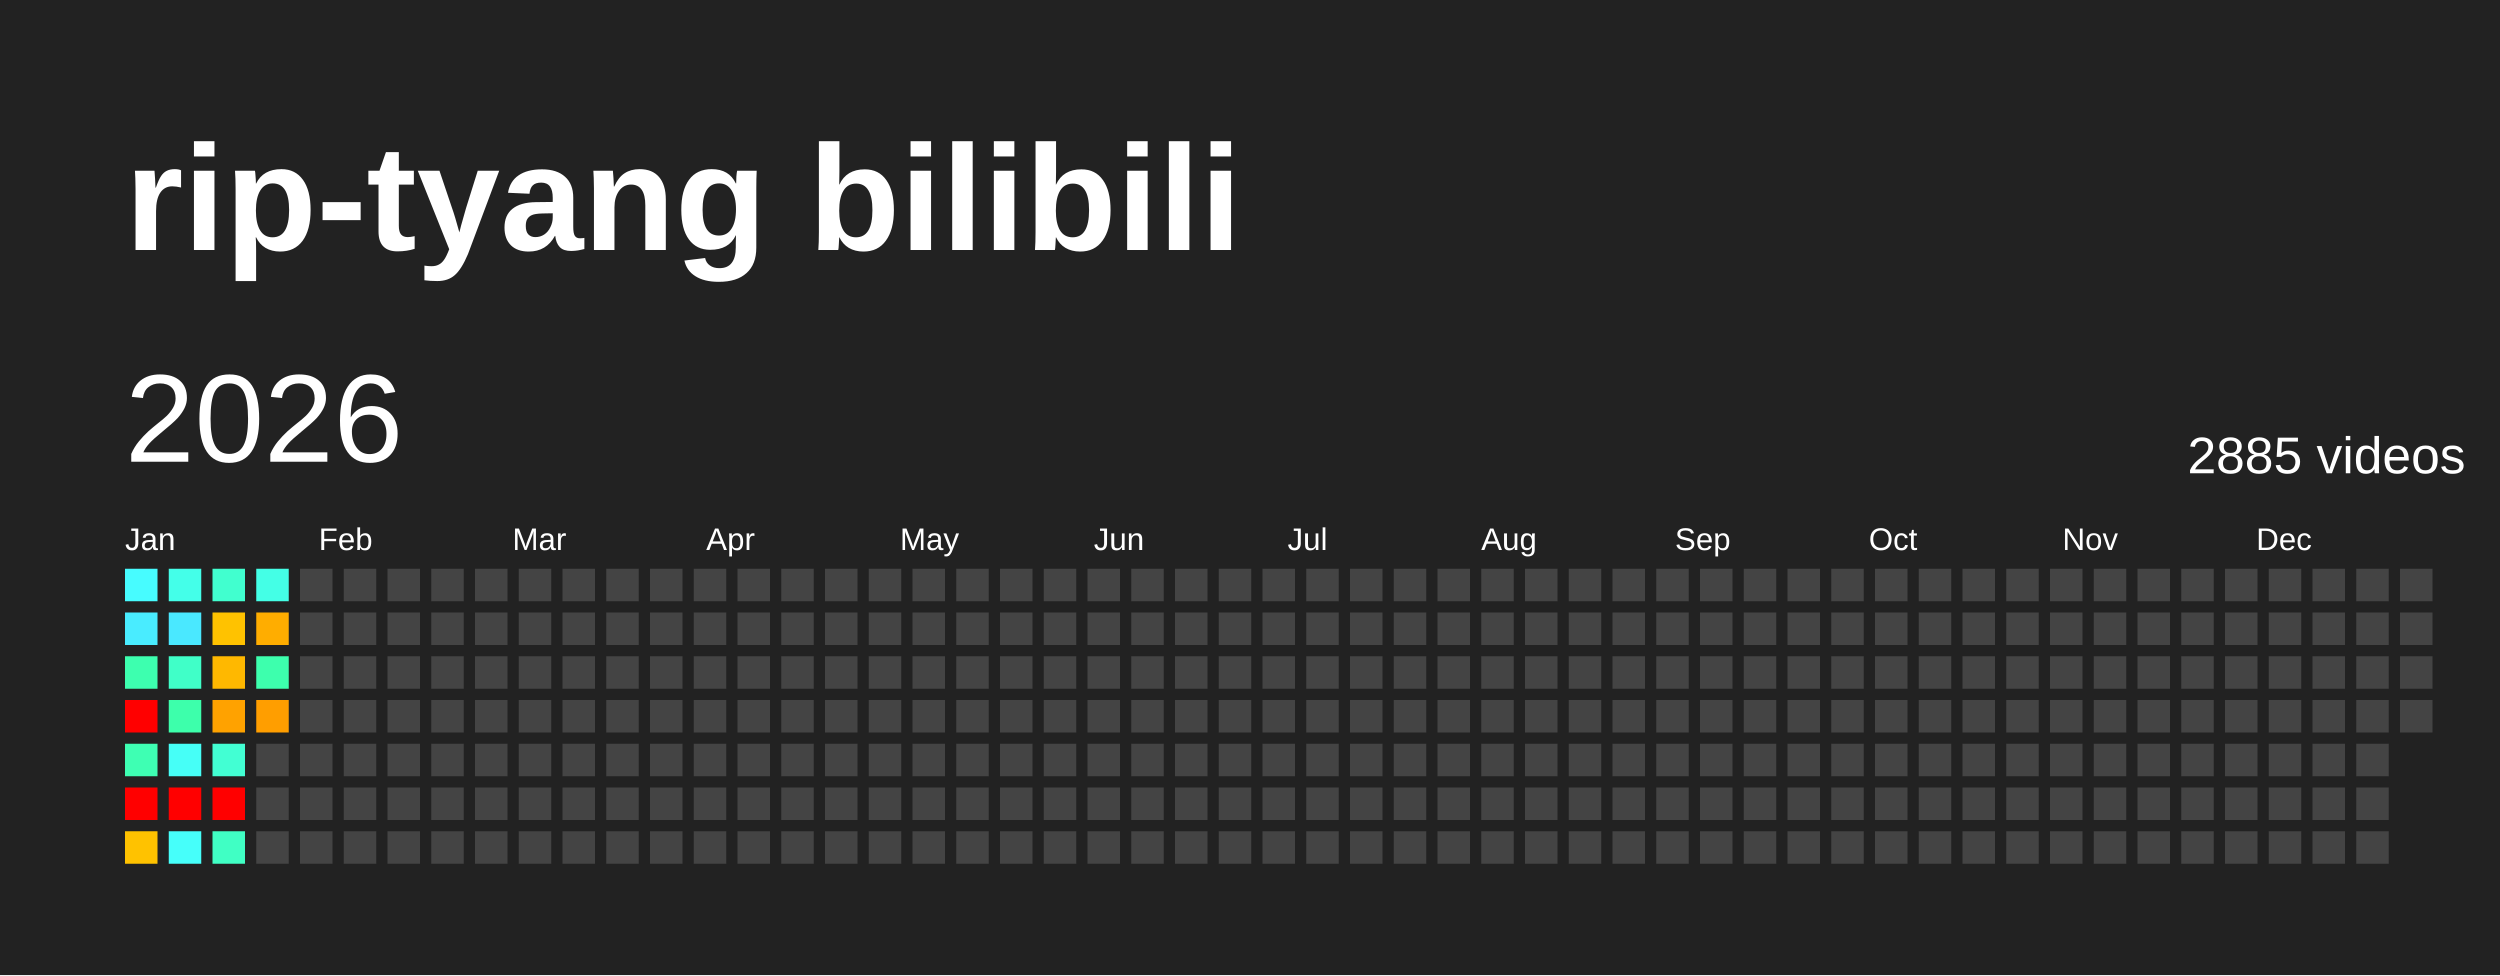
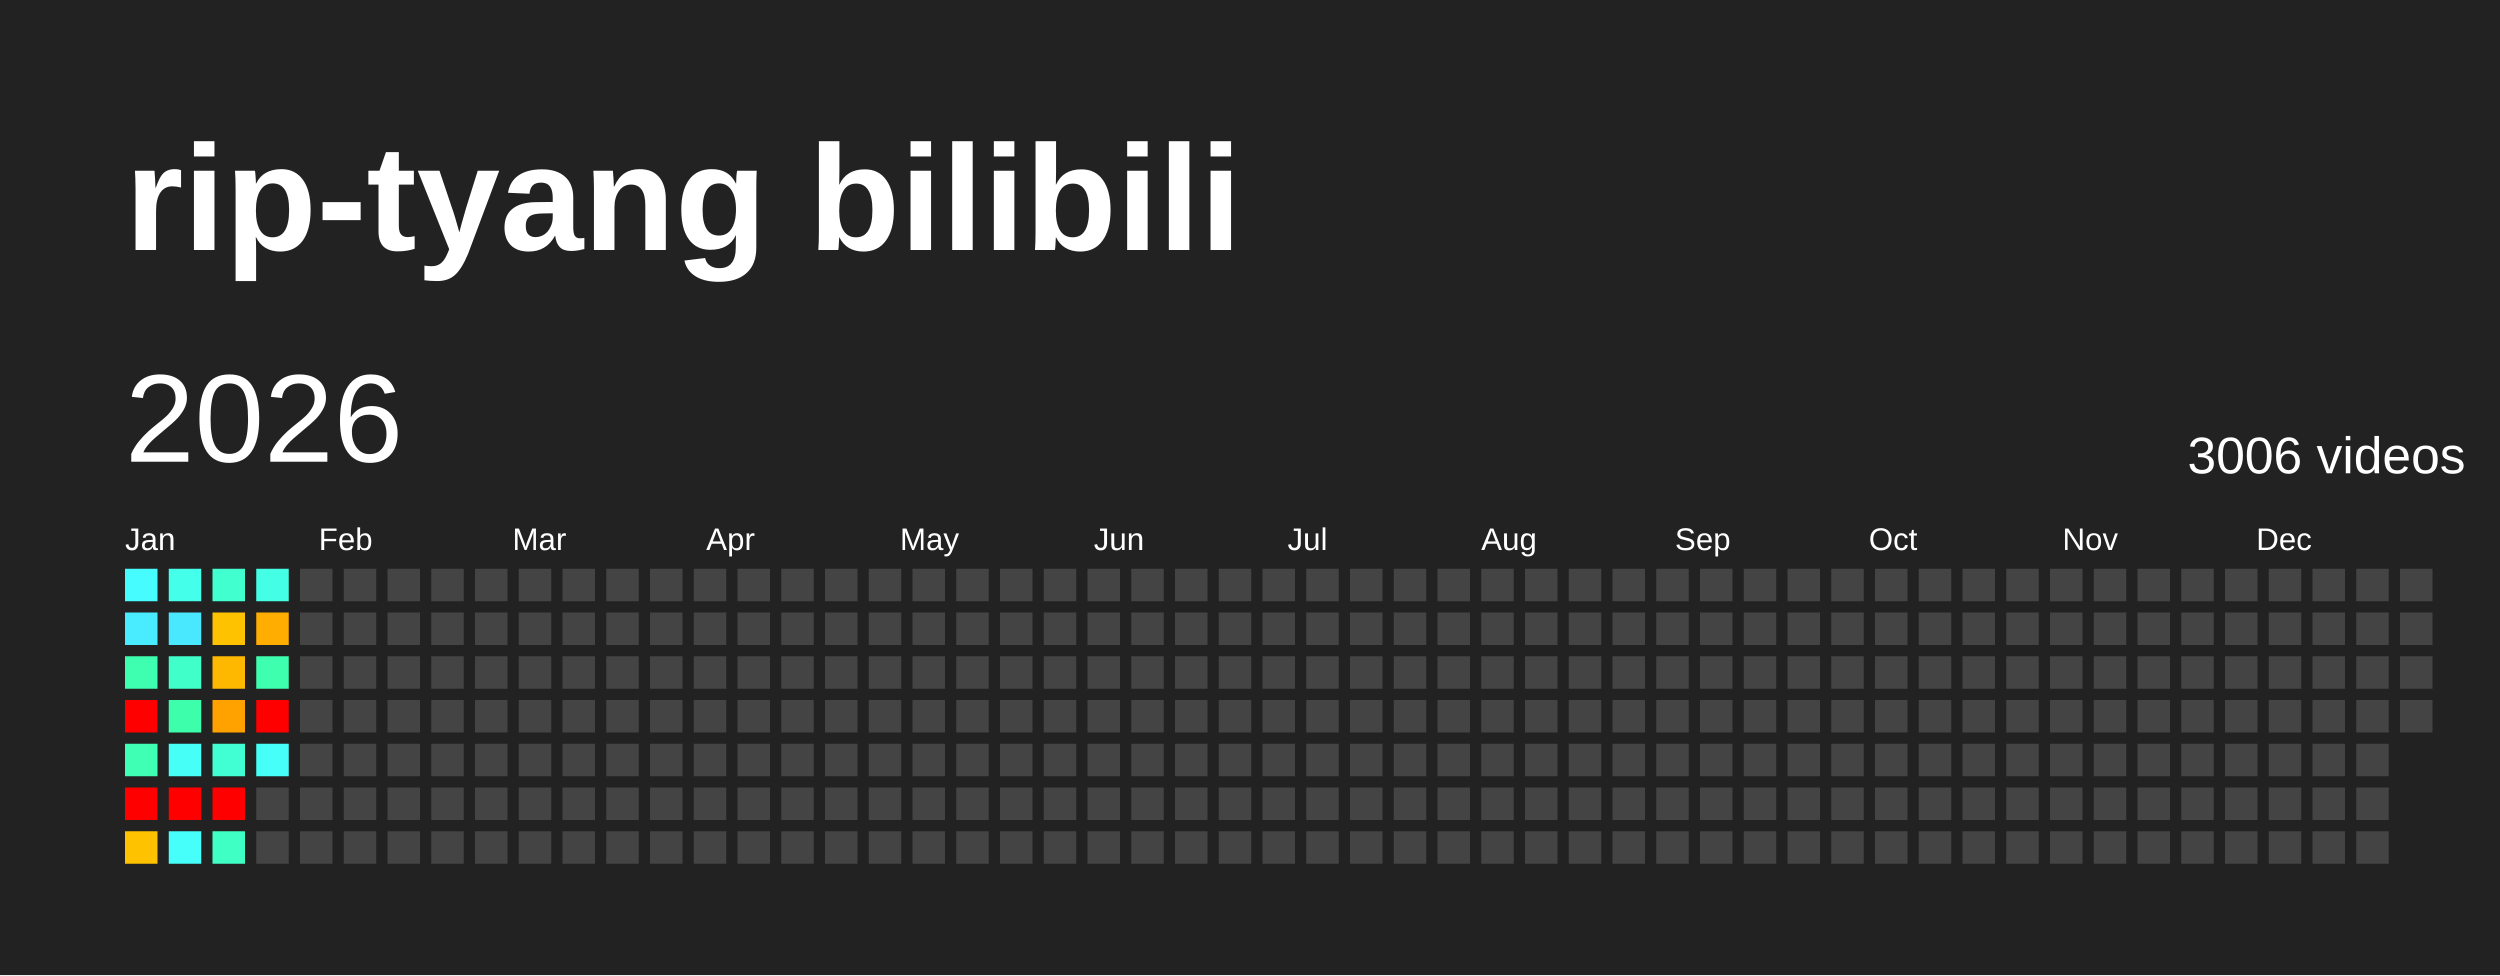
<svg xmlns="http://www.w3.org/2000/svg" baseProfile="full" height="78mm" version="1.1" viewBox="0,0,200,78" width="200mm">
  <defs />
  <rect fill="#222222" height="78" width="200" x="0" y="0" />
  <text fill="#FFFFFF" style="font-size:12px; font-family:Arial; font-weight:bold;" x="10" y="20">rip-tyang bilibili</text>
  <text dominant-baseline="hanging" fill="#FFFFFF" style="font-size:10.0px; font-family:Arial;" x="10" y="30">2026</text>
-   <text dominant-baseline="hanging" fill="#FFFFFF" style="font-size:4.125px; font-family:Arial;" x="175" y="35">2885 videos</text>
+   <text dominant-baseline="hanging" fill="#FFFFFF" style="font-size:4.125px; font-family:Arial;" x="175" y="35">3006 videos</text>
  <text fill="#FFFFFF" style="font-size:2.5px; font-family:Arial" x="10.0" y="44">Jan</text>
  <text fill="#FFFFFF" style="font-size:2.5px; font-family:Arial" x="25.5" y="44">Feb</text>
  <text fill="#FFFFFF" style="font-size:2.5px; font-family:Arial" x="41.0" y="44">Mar</text>
  <text fill="#FFFFFF" style="font-size:2.5px; font-family:Arial" x="56.5" y="44">Apr</text>
  <text fill="#FFFFFF" style="font-size:2.5px; font-family:Arial" x="72.0" y="44">May</text>
  <text fill="#FFFFFF" style="font-size:2.5px; font-family:Arial" x="87.5" y="44">Jun</text>
  <text fill="#FFFFFF" style="font-size:2.5px; font-family:Arial" x="103.0" y="44">Jul</text>
  <text fill="#FFFFFF" style="font-size:2.5px; font-family:Arial" x="118.5" y="44">Aug</text>
  <text fill="#FFFFFF" style="font-size:2.5px; font-family:Arial" x="134.0" y="44">Sep</text>
  <text fill="#FFFFFF" style="font-size:2.5px; font-family:Arial" x="149.5" y="44">Oct</text>
  <text fill="#FFFFFF" style="font-size:2.5px; font-family:Arial" x="165.0" y="44">Nov</text>
  <text fill="#FFFFFF" style="font-size:2.5px; font-family:Arial" x="180.5" y="44">Dec</text>
  <rect fill="#47fcff" height="2.6" width="2.6" x="10.0" y="45.5" />
  <rect fill="#49ecff" height="2.6" width="2.6" x="10.0" y="49.0" />
  <rect fill="#3dffaf" height="2.6" width="2.6" x="10.0" y="52.5" />
  <rect fill="red" height="2.6" width="2.6" x="10.0" y="56.0" />
  <rect fill="#3effb3" height="2.6" width="2.6" x="10.0" y="59.5" />
  <rect fill="red" height="2.6" width="2.6" x="10.0" y="63.0" />
  <rect fill="#ffc200" height="2.6" width="2.6" x="10.0" y="66.5" />
  <rect fill="#44ffe9" height="2.6" width="2.6" x="13.5" y="45.5" />
  <rect fill="#4ae8ff" height="2.6" width="2.6" x="13.5" y="49.0" />
  <rect fill="#40ffc8" height="2.6" width="2.6" x="13.5" y="52.5" />
  <rect fill="#3dffab" height="2.6" width="2.6" x="13.5" y="56.0" />
  <rect fill="#46fff7" height="2.6" width="2.6" x="13.5" y="59.5" />
  <rect fill="red" height="2.6" width="2.6" x="13.5" y="63.0" />
  <rect fill="#46fffa" height="2.6" width="2.6" x="13.5" y="66.5" />
  <rect fill="#41ffcf" height="2.6" width="2.6" x="17.0" y="45.5" />
  <rect fill="#ffc200" height="2.6" width="2.6" x="17.0" y="49.0" />
  <rect fill="#ffb800" height="2.6" width="2.6" x="17.0" y="52.5" />
  <rect fill="#ffa200" height="2.6" width="2.6" x="17.0" y="56.0" />
  <rect fill="#42ffd3" height="2.6" width="2.6" x="17.0" y="59.5" />
  <rect fill="red" height="2.6" width="2.6" x="17.0" y="63.0" />
  <rect fill="#40ffc4" height="2.6" width="2.6" x="17.0" y="66.5" />
  <rect fill="#44ffe6" height="2.6" width="2.6" x="20.5" y="45.5" />
  <rect fill="#ffad00" height="2.6" width="2.6" x="20.5" y="49.0" />
  <rect fill="#3dffad" height="2.6" width="2.6" x="20.5" y="52.5" />
-   <rect fill="#ff9e00" height="2.6" width="2.6" x="20.5" y="56.0" />
-   <rect fill="#444444" height="2.6" width="2.6" x="20.5" y="59.5" />
+   <rect fill="red" height="2.6" width="2.6" x="20.5" y="56.0" />
+   <rect fill="#46fff8" height="2.6" width="2.6" x="20.5" y="59.5" />
  <rect fill="#444444" height="2.6" width="2.6" x="20.5" y="63.0" />
  <rect fill="#444444" height="2.6" width="2.6" x="20.5" y="66.5" />
  <rect fill="#444444" height="2.6" width="2.6" x="24.0" y="45.5" />
  <rect fill="#444444" height="2.6" width="2.6" x="24.0" y="49.0" />
  <rect fill="#444444" height="2.6" width="2.6" x="24.0" y="52.5" />
  <rect fill="#444444" height="2.6" width="2.6" x="24.0" y="56.0" />
  <rect fill="#444444" height="2.6" width="2.6" x="24.0" y="59.5" />
  <rect fill="#444444" height="2.6" width="2.6" x="24.0" y="63.0" />
  <rect fill="#444444" height="2.6" width="2.6" x="24.0" y="66.5" />
  <rect fill="#444444" height="2.6" width="2.6" x="27.5" y="45.5" />
  <rect fill="#444444" height="2.6" width="2.6" x="27.5" y="49.0" />
  <rect fill="#444444" height="2.6" width="2.6" x="27.5" y="52.5" />
  <rect fill="#444444" height="2.6" width="2.6" x="27.5" y="56.0" />
  <rect fill="#444444" height="2.6" width="2.6" x="27.5" y="59.5" />
  <rect fill="#444444" height="2.6" width="2.6" x="27.5" y="63.0" />
  <rect fill="#444444" height="2.6" width="2.6" x="27.5" y="66.5" />
  <rect fill="#444444" height="2.6" width="2.6" x="31.0" y="45.5" />
  <rect fill="#444444" height="2.6" width="2.6" x="31.0" y="49.0" />
  <rect fill="#444444" height="2.6" width="2.6" x="31.0" y="52.5" />
  <rect fill="#444444" height="2.6" width="2.6" x="31.0" y="56.0" />
  <rect fill="#444444" height="2.6" width="2.6" x="31.0" y="59.5" />
  <rect fill="#444444" height="2.6" width="2.6" x="31.0" y="63.0" />
  <rect fill="#444444" height="2.6" width="2.6" x="31.0" y="66.5" />
  <rect fill="#444444" height="2.6" width="2.6" x="34.5" y="45.5" />
  <rect fill="#444444" height="2.6" width="2.6" x="34.5" y="49.0" />
  <rect fill="#444444" height="2.6" width="2.6" x="34.5" y="52.5" />
  <rect fill="#444444" height="2.6" width="2.6" x="34.5" y="56.0" />
  <rect fill="#444444" height="2.6" width="2.6" x="34.5" y="59.5" />
  <rect fill="#444444" height="2.6" width="2.6" x="34.5" y="63.0" />
  <rect fill="#444444" height="2.6" width="2.6" x="34.5" y="66.5" />
  <rect fill="#444444" height="2.6" width="2.6" x="38.0" y="45.5" />
  <rect fill="#444444" height="2.6" width="2.6" x="38.0" y="49.0" />
  <rect fill="#444444" height="2.6" width="2.6" x="38.0" y="52.5" />
  <rect fill="#444444" height="2.6" width="2.6" x="38.0" y="56.0" />
  <rect fill="#444444" height="2.6" width="2.6" x="38.0" y="59.5" />
  <rect fill="#444444" height="2.6" width="2.6" x="38.0" y="63.0" />
  <rect fill="#444444" height="2.6" width="2.6" x="38.0" y="66.5" />
  <rect fill="#444444" height="2.6" width="2.6" x="41.5" y="45.5" />
  <rect fill="#444444" height="2.6" width="2.6" x="41.5" y="49.0" />
  <rect fill="#444444" height="2.6" width="2.6" x="41.5" y="52.5" />
  <rect fill="#444444" height="2.6" width="2.6" x="41.5" y="56.0" />
  <rect fill="#444444" height="2.6" width="2.6" x="41.5" y="59.5" />
  <rect fill="#444444" height="2.6" width="2.6" x="41.5" y="63.0" />
  <rect fill="#444444" height="2.6" width="2.6" x="41.5" y="66.5" />
  <rect fill="#444444" height="2.6" width="2.6" x="45.0" y="45.5" />
  <rect fill="#444444" height="2.6" width="2.6" x="45.0" y="49.0" />
  <rect fill="#444444" height="2.6" width="2.6" x="45.0" y="52.5" />
  <rect fill="#444444" height="2.6" width="2.6" x="45.0" y="56.0" />
  <rect fill="#444444" height="2.6" width="2.6" x="45.0" y="59.5" />
  <rect fill="#444444" height="2.6" width="2.6" x="45.0" y="63.0" />
  <rect fill="#444444" height="2.6" width="2.6" x="45.0" y="66.5" />
  <rect fill="#444444" height="2.6" width="2.6" x="48.5" y="45.5" />
  <rect fill="#444444" height="2.6" width="2.6" x="48.5" y="49.0" />
  <rect fill="#444444" height="2.6" width="2.6" x="48.5" y="52.5" />
  <rect fill="#444444" height="2.6" width="2.6" x="48.5" y="56.0" />
  <rect fill="#444444" height="2.6" width="2.6" x="48.5" y="59.5" />
  <rect fill="#444444" height="2.6" width="2.6" x="48.5" y="63.0" />
  <rect fill="#444444" height="2.6" width="2.6" x="48.5" y="66.5" />
  <rect fill="#444444" height="2.6" width="2.6" x="52.0" y="45.5" />
  <rect fill="#444444" height="2.6" width="2.6" x="52.0" y="49.0" />
  <rect fill="#444444" height="2.6" width="2.6" x="52.0" y="52.5" />
  <rect fill="#444444" height="2.6" width="2.6" x="52.0" y="56.0" />
  <rect fill="#444444" height="2.6" width="2.6" x="52.0" y="59.5" />
  <rect fill="#444444" height="2.6" width="2.6" x="52.0" y="63.0" />
  <rect fill="#444444" height="2.6" width="2.6" x="52.0" y="66.5" />
  <rect fill="#444444" height="2.6" width="2.6" x="55.5" y="45.5" />
  <rect fill="#444444" height="2.6" width="2.6" x="55.5" y="49.0" />
  <rect fill="#444444" height="2.6" width="2.6" x="55.5" y="52.5" />
  <rect fill="#444444" height="2.6" width="2.6" x="55.5" y="56.0" />
  <rect fill="#444444" height="2.6" width="2.6" x="55.5" y="59.5" />
  <rect fill="#444444" height="2.6" width="2.6" x="55.5" y="63.0" />
  <rect fill="#444444" height="2.6" width="2.6" x="55.5" y="66.5" />
  <rect fill="#444444" height="2.6" width="2.6" x="59.0" y="45.5" />
  <rect fill="#444444" height="2.6" width="2.6" x="59.0" y="49.0" />
  <rect fill="#444444" height="2.6" width="2.6" x="59.0" y="52.5" />
  <rect fill="#444444" height="2.6" width="2.6" x="59.0" y="56.0" />
  <rect fill="#444444" height="2.6" width="2.6" x="59.0" y="59.5" />
  <rect fill="#444444" height="2.6" width="2.6" x="59.0" y="63.0" />
  <rect fill="#444444" height="2.6" width="2.6" x="59.0" y="66.5" />
  <rect fill="#444444" height="2.6" width="2.6" x="62.5" y="45.5" />
  <rect fill="#444444" height="2.6" width="2.6" x="62.5" y="49.0" />
  <rect fill="#444444" height="2.6" width="2.6" x="62.5" y="52.5" />
  <rect fill="#444444" height="2.6" width="2.6" x="62.5" y="56.0" />
  <rect fill="#444444" height="2.6" width="2.6" x="62.5" y="59.5" />
  <rect fill="#444444" height="2.6" width="2.6" x="62.5" y="63.0" />
  <rect fill="#444444" height="2.6" width="2.6" x="62.5" y="66.5" />
  <rect fill="#444444" height="2.6" width="2.6" x="66.0" y="45.5" />
  <rect fill="#444444" height="2.6" width="2.6" x="66.0" y="49.0" />
  <rect fill="#444444" height="2.6" width="2.6" x="66.0" y="52.5" />
  <rect fill="#444444" height="2.6" width="2.6" x="66.0" y="56.0" />
  <rect fill="#444444" height="2.6" width="2.6" x="66.0" y="59.5" />
  <rect fill="#444444" height="2.6" width="2.6" x="66.0" y="63.0" />
  <rect fill="#444444" height="2.6" width="2.6" x="66.0" y="66.5" />
  <rect fill="#444444" height="2.6" width="2.6" x="69.5" y="45.5" />
  <rect fill="#444444" height="2.6" width="2.6" x="69.5" y="49.0" />
  <rect fill="#444444" height="2.6" width="2.6" x="69.5" y="52.5" />
  <rect fill="#444444" height="2.6" width="2.6" x="69.5" y="56.0" />
  <rect fill="#444444" height="2.6" width="2.6" x="69.5" y="59.5" />
  <rect fill="#444444" height="2.6" width="2.6" x="69.5" y="63.0" />
  <rect fill="#444444" height="2.6" width="2.6" x="69.5" y="66.5" />
  <rect fill="#444444" height="2.6" width="2.6" x="73.0" y="45.5" />
  <rect fill="#444444" height="2.6" width="2.6" x="73.0" y="49.0" />
  <rect fill="#444444" height="2.6" width="2.6" x="73.0" y="52.5" />
  <rect fill="#444444" height="2.6" width="2.6" x="73.0" y="56.0" />
  <rect fill="#444444" height="2.6" width="2.6" x="73.0" y="59.5" />
  <rect fill="#444444" height="2.6" width="2.6" x="73.0" y="63.0" />
  <rect fill="#444444" height="2.6" width="2.6" x="73.0" y="66.5" />
  <rect fill="#444444" height="2.6" width="2.6" x="76.5" y="45.5" />
  <rect fill="#444444" height="2.6" width="2.6" x="76.5" y="49.0" />
  <rect fill="#444444" height="2.6" width="2.6" x="76.5" y="52.5" />
  <rect fill="#444444" height="2.6" width="2.6" x="76.5" y="56.0" />
  <rect fill="#444444" height="2.6" width="2.6" x="76.5" y="59.5" />
  <rect fill="#444444" height="2.6" width="2.6" x="76.5" y="63.0" />
  <rect fill="#444444" height="2.6" width="2.6" x="76.5" y="66.5" />
  <rect fill="#444444" height="2.6" width="2.6" x="80.0" y="45.5" />
  <rect fill="#444444" height="2.6" width="2.6" x="80.0" y="49.0" />
  <rect fill="#444444" height="2.6" width="2.6" x="80.0" y="52.5" />
  <rect fill="#444444" height="2.6" width="2.6" x="80.0" y="56.0" />
  <rect fill="#444444" height="2.6" width="2.6" x="80.0" y="59.5" />
  <rect fill="#444444" height="2.6" width="2.6" x="80.0" y="63.0" />
  <rect fill="#444444" height="2.6" width="2.6" x="80.0" y="66.5" />
  <rect fill="#444444" height="2.6" width="2.6" x="83.5" y="45.5" />
  <rect fill="#444444" height="2.6" width="2.6" x="83.5" y="49.0" />
  <rect fill="#444444" height="2.6" width="2.6" x="83.5" y="52.5" />
  <rect fill="#444444" height="2.6" width="2.6" x="83.5" y="56.0" />
  <rect fill="#444444" height="2.6" width="2.6" x="83.5" y="59.5" />
  <rect fill="#444444" height="2.6" width="2.6" x="83.5" y="63.0" />
  <rect fill="#444444" height="2.6" width="2.6" x="83.5" y="66.5" />
  <rect fill="#444444" height="2.6" width="2.6" x="87.0" y="45.5" />
  <rect fill="#444444" height="2.6" width="2.6" x="87.0" y="49.0" />
  <rect fill="#444444" height="2.6" width="2.6" x="87.0" y="52.5" />
  <rect fill="#444444" height="2.6" width="2.6" x="87.0" y="56.0" />
  <rect fill="#444444" height="2.6" width="2.6" x="87.0" y="59.5" />
  <rect fill="#444444" height="2.6" width="2.6" x="87.0" y="63.0" />
  <rect fill="#444444" height="2.6" width="2.6" x="87.0" y="66.5" />
  <rect fill="#444444" height="2.6" width="2.6" x="90.5" y="45.5" />
  <rect fill="#444444" height="2.6" width="2.6" x="90.5" y="49.0" />
  <rect fill="#444444" height="2.6" width="2.6" x="90.5" y="52.5" />
  <rect fill="#444444" height="2.6" width="2.6" x="90.5" y="56.0" />
  <rect fill="#444444" height="2.6" width="2.6" x="90.5" y="59.5" />
  <rect fill="#444444" height="2.6" width="2.6" x="90.5" y="63.0" />
  <rect fill="#444444" height="2.6" width="2.6" x="90.5" y="66.5" />
  <rect fill="#444444" height="2.6" width="2.6" x="94.0" y="45.5" />
  <rect fill="#444444" height="2.6" width="2.6" x="94.0" y="49.0" />
  <rect fill="#444444" height="2.6" width="2.6" x="94.0" y="52.5" />
  <rect fill="#444444" height="2.6" width="2.6" x="94.0" y="56.0" />
  <rect fill="#444444" height="2.6" width="2.6" x="94.0" y="59.5" />
  <rect fill="#444444" height="2.6" width="2.6" x="94.0" y="63.0" />
  <rect fill="#444444" height="2.6" width="2.6" x="94.0" y="66.5" />
  <rect fill="#444444" height="2.6" width="2.6" x="97.5" y="45.5" />
  <rect fill="#444444" height="2.6" width="2.6" x="97.5" y="49.0" />
  <rect fill="#444444" height="2.6" width="2.6" x="97.5" y="52.5" />
  <rect fill="#444444" height="2.6" width="2.6" x="97.5" y="56.0" />
  <rect fill="#444444" height="2.6" width="2.6" x="97.5" y="59.5" />
  <rect fill="#444444" height="2.6" width="2.6" x="97.5" y="63.0" />
  <rect fill="#444444" height="2.6" width="2.6" x="97.5" y="66.5" />
  <rect fill="#444444" height="2.6" width="2.6" x="101.0" y="45.5" />
  <rect fill="#444444" height="2.6" width="2.6" x="101.0" y="49.0" />
  <rect fill="#444444" height="2.6" width="2.6" x="101.0" y="52.5" />
  <rect fill="#444444" height="2.6" width="2.6" x="101.0" y="56.0" />
  <rect fill="#444444" height="2.6" width="2.6" x="101.0" y="59.5" />
  <rect fill="#444444" height="2.6" width="2.6" x="101.0" y="63.0" />
  <rect fill="#444444" height="2.6" width="2.6" x="101.0" y="66.5" />
  <rect fill="#444444" height="2.6" width="2.6" x="104.5" y="45.5" />
  <rect fill="#444444" height="2.6" width="2.6" x="104.5" y="49.0" />
  <rect fill="#444444" height="2.6" width="2.6" x="104.5" y="52.5" />
  <rect fill="#444444" height="2.6" width="2.6" x="104.5" y="56.0" />
  <rect fill="#444444" height="2.6" width="2.6" x="104.5" y="59.5" />
  <rect fill="#444444" height="2.6" width="2.6" x="104.5" y="63.0" />
  <rect fill="#444444" height="2.6" width="2.6" x="104.5" y="66.5" />
  <rect fill="#444444" height="2.6" width="2.6" x="108.0" y="45.5" />
  <rect fill="#444444" height="2.6" width="2.6" x="108.0" y="49.0" />
  <rect fill="#444444" height="2.6" width="2.6" x="108.0" y="52.5" />
  <rect fill="#444444" height="2.6" width="2.6" x="108.0" y="56.0" />
  <rect fill="#444444" height="2.6" width="2.6" x="108.0" y="59.5" />
  <rect fill="#444444" height="2.6" width="2.6" x="108.0" y="63.0" />
  <rect fill="#444444" height="2.6" width="2.6" x="108.0" y="66.5" />
  <rect fill="#444444" height="2.6" width="2.6" x="111.5" y="45.5" />
  <rect fill="#444444" height="2.6" width="2.6" x="111.5" y="49.0" />
  <rect fill="#444444" height="2.6" width="2.6" x="111.5" y="52.5" />
  <rect fill="#444444" height="2.6" width="2.6" x="111.5" y="56.0" />
  <rect fill="#444444" height="2.6" width="2.6" x="111.5" y="59.5" />
  <rect fill="#444444" height="2.6" width="2.6" x="111.5" y="63.0" />
  <rect fill="#444444" height="2.6" width="2.6" x="111.5" y="66.5" />
  <rect fill="#444444" height="2.6" width="2.6" x="115.0" y="45.5" />
  <rect fill="#444444" height="2.6" width="2.6" x="115.0" y="49.0" />
  <rect fill="#444444" height="2.6" width="2.6" x="115.0" y="52.5" />
  <rect fill="#444444" height="2.6" width="2.6" x="115.0" y="56.0" />
  <rect fill="#444444" height="2.6" width="2.6" x="115.0" y="59.5" />
  <rect fill="#444444" height="2.6" width="2.6" x="115.0" y="63.0" />
  <rect fill="#444444" height="2.6" width="2.6" x="115.0" y="66.5" />
  <rect fill="#444444" height="2.6" width="2.6" x="118.5" y="45.5" />
  <rect fill="#444444" height="2.6" width="2.6" x="118.5" y="49.0" />
  <rect fill="#444444" height="2.6" width="2.6" x="118.5" y="52.5" />
  <rect fill="#444444" height="2.6" width="2.6" x="118.5" y="56.0" />
  <rect fill="#444444" height="2.6" width="2.6" x="118.5" y="59.5" />
  <rect fill="#444444" height="2.6" width="2.6" x="118.5" y="63.0" />
  <rect fill="#444444" height="2.6" width="2.6" x="118.5" y="66.5" />
  <rect fill="#444444" height="2.6" width="2.6" x="122.0" y="45.5" />
  <rect fill="#444444" height="2.6" width="2.6" x="122.0" y="49.0" />
  <rect fill="#444444" height="2.6" width="2.6" x="122.0" y="52.5" />
  <rect fill="#444444" height="2.6" width="2.6" x="122.0" y="56.0" />
  <rect fill="#444444" height="2.6" width="2.6" x="122.0" y="59.5" />
  <rect fill="#444444" height="2.6" width="2.6" x="122.0" y="63.0" />
  <rect fill="#444444" height="2.6" width="2.6" x="122.0" y="66.5" />
  <rect fill="#444444" height="2.6" width="2.6" x="125.5" y="45.5" />
  <rect fill="#444444" height="2.6" width="2.6" x="125.5" y="49.0" />
  <rect fill="#444444" height="2.6" width="2.6" x="125.5" y="52.5" />
  <rect fill="#444444" height="2.6" width="2.6" x="125.5" y="56.0" />
  <rect fill="#444444" height="2.6" width="2.6" x="125.5" y="59.5" />
  <rect fill="#444444" height="2.6" width="2.6" x="125.5" y="63.0" />
  <rect fill="#444444" height="2.6" width="2.6" x="125.5" y="66.5" />
  <rect fill="#444444" height="2.6" width="2.6" x="129.0" y="45.5" />
  <rect fill="#444444" height="2.6" width="2.6" x="129.0" y="49.0" />
  <rect fill="#444444" height="2.6" width="2.6" x="129.0" y="52.5" />
  <rect fill="#444444" height="2.6" width="2.6" x="129.0" y="56.0" />
  <rect fill="#444444" height="2.6" width="2.6" x="129.0" y="59.5" />
  <rect fill="#444444" height="2.6" width="2.6" x="129.0" y="63.0" />
  <rect fill="#444444" height="2.6" width="2.6" x="129.0" y="66.5" />
  <rect fill="#444444" height="2.6" width="2.6" x="132.5" y="45.5" />
  <rect fill="#444444" height="2.6" width="2.6" x="132.5" y="49.0" />
  <rect fill="#444444" height="2.6" width="2.6" x="132.5" y="52.5" />
  <rect fill="#444444" height="2.6" width="2.6" x="132.5" y="56.0" />
  <rect fill="#444444" height="2.6" width="2.6" x="132.5" y="59.5" />
  <rect fill="#444444" height="2.6" width="2.6" x="132.5" y="63.0" />
  <rect fill="#444444" height="2.6" width="2.6" x="132.5" y="66.5" />
  <rect fill="#444444" height="2.6" width="2.6" x="136.0" y="45.5" />
  <rect fill="#444444" height="2.6" width="2.6" x="136.0" y="49.0" />
  <rect fill="#444444" height="2.6" width="2.6" x="136.0" y="52.5" />
  <rect fill="#444444" height="2.6" width="2.6" x="136.0" y="56.0" />
  <rect fill="#444444" height="2.6" width="2.6" x="136.0" y="59.5" />
  <rect fill="#444444" height="2.6" width="2.6" x="136.0" y="63.0" />
  <rect fill="#444444" height="2.6" width="2.6" x="136.0" y="66.5" />
  <rect fill="#444444" height="2.6" width="2.6" x="139.5" y="45.5" />
  <rect fill="#444444" height="2.6" width="2.6" x="139.5" y="49.0" />
  <rect fill="#444444" height="2.6" width="2.6" x="139.5" y="52.5" />
  <rect fill="#444444" height="2.6" width="2.6" x="139.5" y="56.0" />
  <rect fill="#444444" height="2.6" width="2.6" x="139.5" y="59.5" />
  <rect fill="#444444" height="2.6" width="2.6" x="139.5" y="63.0" />
  <rect fill="#444444" height="2.6" width="2.6" x="139.5" y="66.5" />
  <rect fill="#444444" height="2.6" width="2.6" x="143.0" y="45.5" />
  <rect fill="#444444" height="2.6" width="2.6" x="143.0" y="49.0" />
  <rect fill="#444444" height="2.6" width="2.6" x="143.0" y="52.5" />
  <rect fill="#444444" height="2.6" width="2.6" x="143.0" y="56.0" />
  <rect fill="#444444" height="2.6" width="2.6" x="143.0" y="59.5" />
  <rect fill="#444444" height="2.6" width="2.6" x="143.0" y="63.0" />
  <rect fill="#444444" height="2.6" width="2.6" x="143.0" y="66.5" />
  <rect fill="#444444" height="2.6" width="2.6" x="146.5" y="45.5" />
  <rect fill="#444444" height="2.6" width="2.6" x="146.5" y="49.0" />
  <rect fill="#444444" height="2.6" width="2.6" x="146.5" y="52.5" />
  <rect fill="#444444" height="2.6" width="2.6" x="146.5" y="56.0" />
  <rect fill="#444444" height="2.6" width="2.6" x="146.5" y="59.5" />
  <rect fill="#444444" height="2.6" width="2.6" x="146.5" y="63.0" />
  <rect fill="#444444" height="2.6" width="2.6" x="146.5" y="66.5" />
  <rect fill="#444444" height="2.6" width="2.6" x="150.0" y="45.5" />
  <rect fill="#444444" height="2.6" width="2.6" x="150.0" y="49.0" />
  <rect fill="#444444" height="2.6" width="2.6" x="150.0" y="52.5" />
  <rect fill="#444444" height="2.6" width="2.6" x="150.0" y="56.0" />
  <rect fill="#444444" height="2.6" width="2.6" x="150.0" y="59.5" />
  <rect fill="#444444" height="2.6" width="2.6" x="150.0" y="63.0" />
  <rect fill="#444444" height="2.6" width="2.6" x="150.0" y="66.5" />
  <rect fill="#444444" height="2.6" width="2.6" x="153.5" y="45.5" />
  <rect fill="#444444" height="2.6" width="2.6" x="153.5" y="49.0" />
  <rect fill="#444444" height="2.6" width="2.6" x="153.5" y="52.5" />
  <rect fill="#444444" height="2.6" width="2.6" x="153.5" y="56.0" />
  <rect fill="#444444" height="2.6" width="2.6" x="153.5" y="59.5" />
  <rect fill="#444444" height="2.6" width="2.6" x="153.5" y="63.0" />
  <rect fill="#444444" height="2.6" width="2.6" x="153.5" y="66.5" />
  <rect fill="#444444" height="2.6" width="2.6" x="157.0" y="45.5" />
  <rect fill="#444444" height="2.6" width="2.6" x="157.0" y="49.0" />
  <rect fill="#444444" height="2.6" width="2.6" x="157.0" y="52.5" />
  <rect fill="#444444" height="2.6" width="2.6" x="157.0" y="56.0" />
  <rect fill="#444444" height="2.6" width="2.6" x="157.0" y="59.5" />
  <rect fill="#444444" height="2.6" width="2.6" x="157.0" y="63.0" />
  <rect fill="#444444" height="2.6" width="2.6" x="157.0" y="66.5" />
  <rect fill="#444444" height="2.6" width="2.6" x="160.5" y="45.5" />
  <rect fill="#444444" height="2.6" width="2.6" x="160.5" y="49.0" />
  <rect fill="#444444" height="2.6" width="2.6" x="160.5" y="52.5" />
  <rect fill="#444444" height="2.6" width="2.6" x="160.5" y="56.0" />
  <rect fill="#444444" height="2.6" width="2.6" x="160.5" y="59.5" />
  <rect fill="#444444" height="2.6" width="2.6" x="160.5" y="63.0" />
  <rect fill="#444444" height="2.6" width="2.6" x="160.5" y="66.5" />
  <rect fill="#444444" height="2.6" width="2.6" x="164.0" y="45.5" />
  <rect fill="#444444" height="2.6" width="2.6" x="164.0" y="49.0" />
  <rect fill="#444444" height="2.6" width="2.6" x="164.0" y="52.5" />
  <rect fill="#444444" height="2.6" width="2.6" x="164.0" y="56.0" />
  <rect fill="#444444" height="2.6" width="2.6" x="164.0" y="59.5" />
  <rect fill="#444444" height="2.6" width="2.6" x="164.0" y="63.0" />
  <rect fill="#444444" height="2.6" width="2.6" x="164.0" y="66.5" />
  <rect fill="#444444" height="2.6" width="2.6" x="167.5" y="45.5" />
  <rect fill="#444444" height="2.6" width="2.6" x="167.5" y="49.0" />
  <rect fill="#444444" height="2.6" width="2.6" x="167.5" y="52.5" />
  <rect fill="#444444" height="2.6" width="2.6" x="167.5" y="56.0" />
  <rect fill="#444444" height="2.6" width="2.6" x="167.5" y="59.5" />
  <rect fill="#444444" height="2.6" width="2.6" x="167.5" y="63.0" />
  <rect fill="#444444" height="2.6" width="2.6" x="167.5" y="66.5" />
  <rect fill="#444444" height="2.6" width="2.6" x="171.0" y="45.5" />
  <rect fill="#444444" height="2.6" width="2.6" x="171.0" y="49.0" />
  <rect fill="#444444" height="2.6" width="2.6" x="171.0" y="52.5" />
  <rect fill="#444444" height="2.6" width="2.6" x="171.0" y="56.0" />
  <rect fill="#444444" height="2.6" width="2.6" x="171.0" y="59.5" />
  <rect fill="#444444" height="2.6" width="2.6" x="171.0" y="63.0" />
  <rect fill="#444444" height="2.6" width="2.6" x="171.0" y="66.5" />
  <rect fill="#444444" height="2.6" width="2.6" x="174.5" y="45.5" />
  <rect fill="#444444" height="2.6" width="2.6" x="174.5" y="49.0" />
  <rect fill="#444444" height="2.6" width="2.6" x="174.5" y="52.5" />
  <rect fill="#444444" height="2.6" width="2.6" x="174.5" y="56.0" />
  <rect fill="#444444" height="2.6" width="2.6" x="174.5" y="59.5" />
  <rect fill="#444444" height="2.6" width="2.6" x="174.5" y="63.0" />
  <rect fill="#444444" height="2.6" width="2.6" x="174.5" y="66.5" />
  <rect fill="#444444" height="2.6" width="2.6" x="178.0" y="45.5" />
  <rect fill="#444444" height="2.6" width="2.6" x="178.0" y="49.0" />
  <rect fill="#444444" height="2.6" width="2.6" x="178.0" y="52.5" />
  <rect fill="#444444" height="2.6" width="2.6" x="178.0" y="56.0" />
  <rect fill="#444444" height="2.6" width="2.6" x="178.0" y="59.5" />
  <rect fill="#444444" height="2.6" width="2.6" x="178.0" y="63.0" />
  <rect fill="#444444" height="2.6" width="2.6" x="178.0" y="66.5" />
  <rect fill="#444444" height="2.6" width="2.6" x="181.5" y="45.5" />
  <rect fill="#444444" height="2.6" width="2.6" x="181.5" y="49.0" />
  <rect fill="#444444" height="2.6" width="2.6" x="181.5" y="52.5" />
  <rect fill="#444444" height="2.6" width="2.6" x="181.5" y="56.0" />
  <rect fill="#444444" height="2.6" width="2.6" x="181.5" y="59.5" />
  <rect fill="#444444" height="2.6" width="2.6" x="181.5" y="63.0" />
  <rect fill="#444444" height="2.6" width="2.6" x="181.5" y="66.5" />
  <rect fill="#444444" height="2.6" width="2.6" x="185.0" y="45.5" />
  <rect fill="#444444" height="2.6" width="2.6" x="185.0" y="49.0" />
  <rect fill="#444444" height="2.6" width="2.6" x="185.0" y="52.5" />
  <rect fill="#444444" height="2.6" width="2.6" x="185.0" y="56.0" />
  <rect fill="#444444" height="2.6" width="2.6" x="185.0" y="59.5" />
  <rect fill="#444444" height="2.6" width="2.6" x="185.0" y="63.0" />
  <rect fill="#444444" height="2.6" width="2.6" x="185.0" y="66.5" />
  <rect fill="#444444" height="2.6" width="2.6" x="188.5" y="45.5" />
  <rect fill="#444444" height="2.6" width="2.6" x="188.5" y="49.0" />
  <rect fill="#444444" height="2.6" width="2.6" x="188.5" y="52.5" />
  <rect fill="#444444" height="2.6" width="2.6" x="188.5" y="56.0" />
  <rect fill="#444444" height="2.6" width="2.6" x="188.5" y="59.5" />
  <rect fill="#444444" height="2.6" width="2.6" x="188.5" y="63.0" />
  <rect fill="#444444" height="2.6" width="2.6" x="188.5" y="66.5" />
  <rect fill="#444444" height="2.6" width="2.6" x="192.0" y="45.5" />
  <rect fill="#444444" height="2.6" width="2.6" x="192.0" y="49.0" />
  <rect fill="#444444" height="2.6" width="2.6" x="192.0" y="52.5" />
  <rect fill="#444444" height="2.6" width="2.6" x="192.0" y="56.0" />
</svg>
